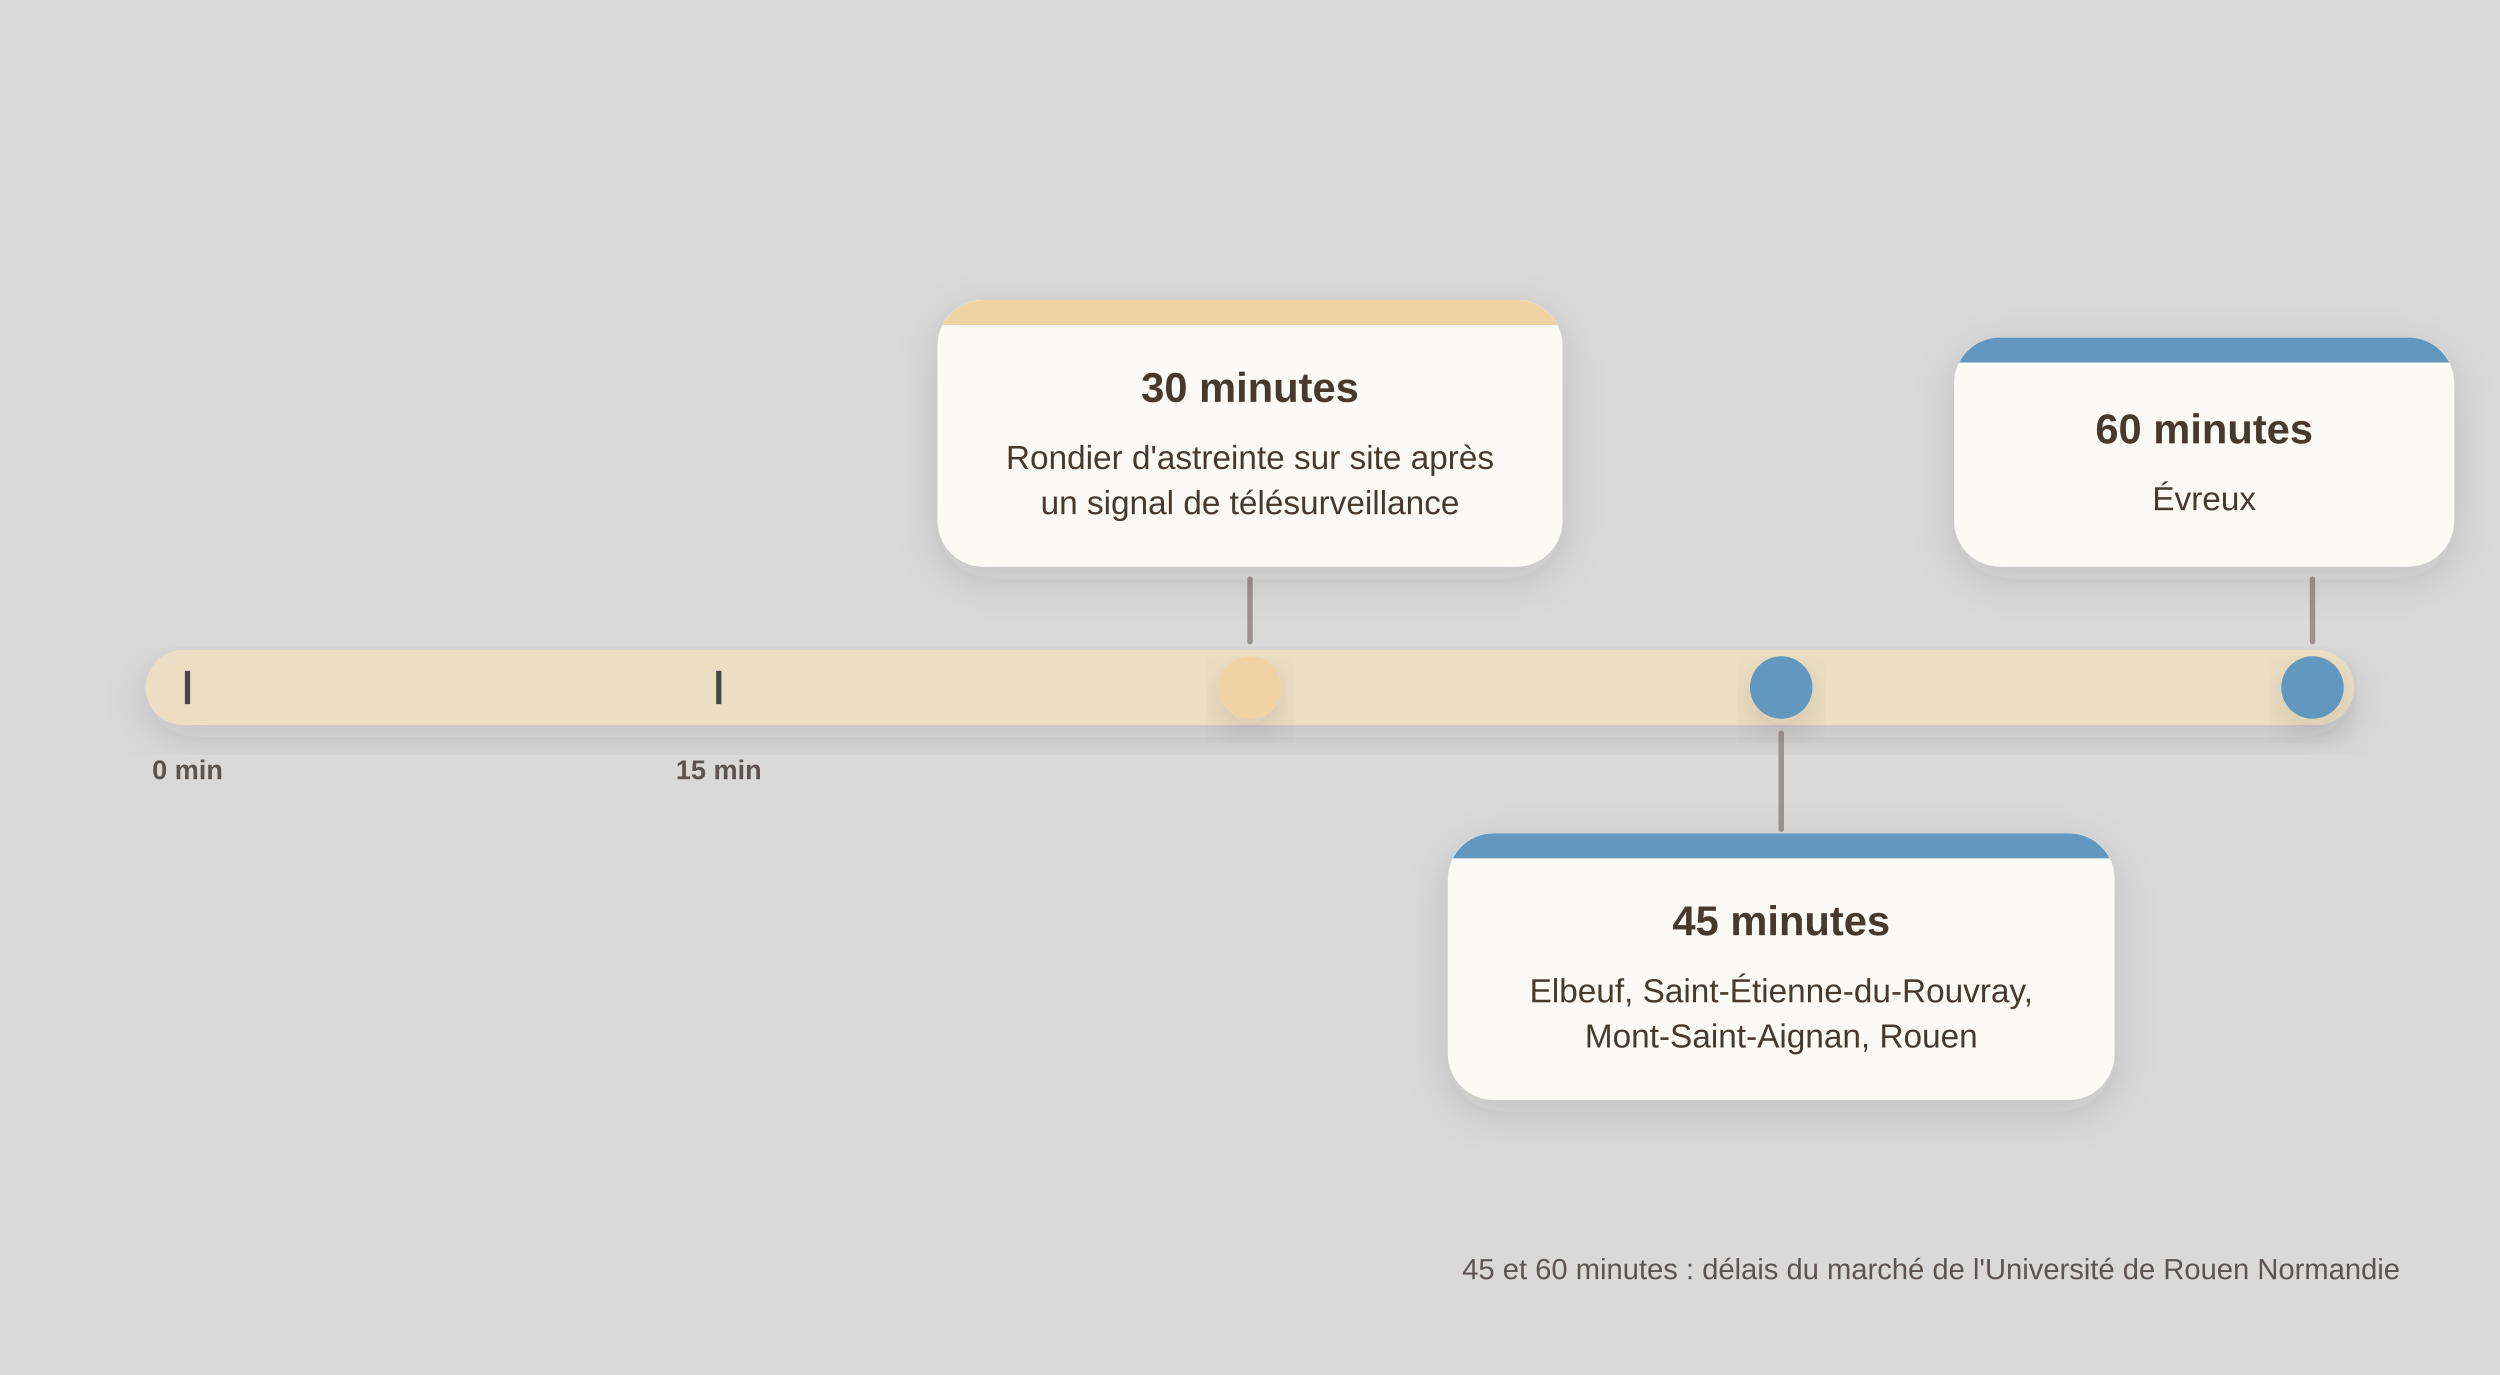
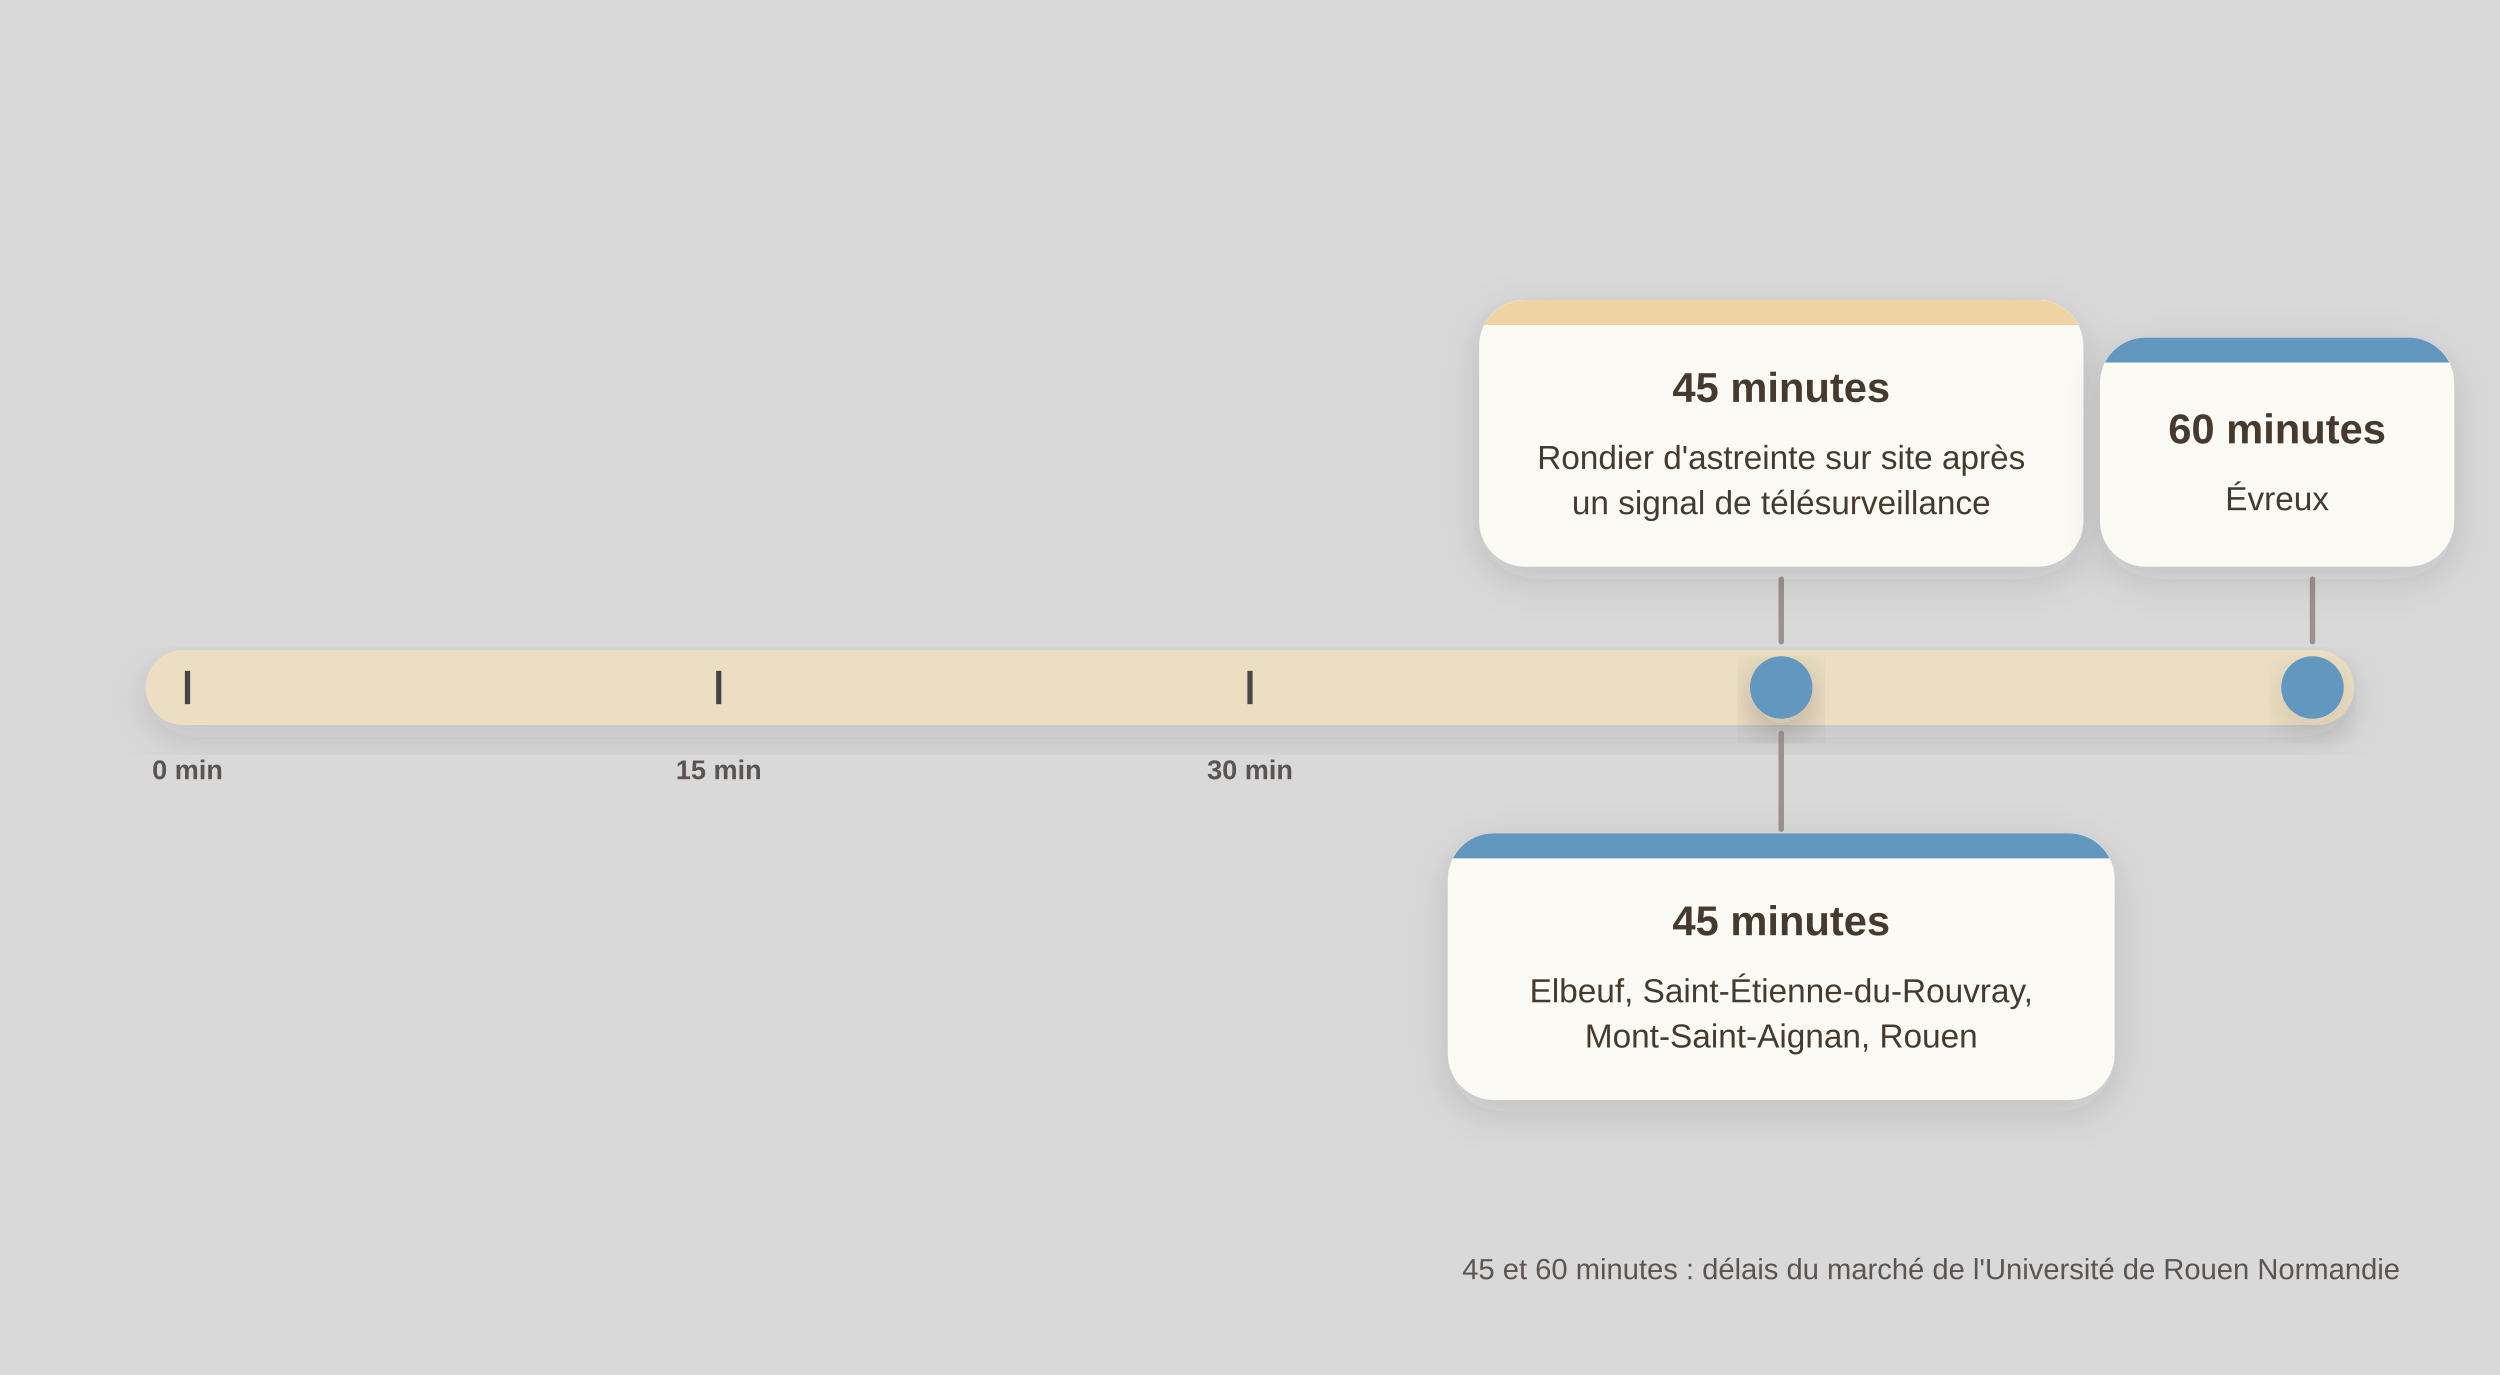
<svg xmlns="http://www.w3.org/2000/svg" viewBox="0 0 1200 660" width="1200" height="660" font-family="Lexend, 'Arial Rounded MT Bold', Arial, sans-serif">
  <rect width="1200" height="660" fill="#D9D9D9" />
  <defs>
    <filter id="od" x="-20%" y="-20%" width="140%" height="160%">
      <feDropShadow dx="0" dy="6" stdDeviation="10" flood-color="#2B2826" flood-opacity="0.14" />
    </filter>
    <filter id="op" x="-30%" y="-30%" width="160%" height="190%">
      <feDropShadow dx="0" dy="3" stdDeviation="4" flood-color="#2B2826" flood-opacity="0.14" />
    </filter>
    <marker id="f" viewBox="0 0 10 10" refX="8" refY="5" markerWidth="4.2" markerHeight="4.2" orient="auto">
      <path d="M2,1.5 L8,5 L2,8.5" fill="none" stroke="#7A726F" stroke-width="1.6" stroke-linecap="round" stroke-linejoin="round" />
    </marker>
    <marker id="fb" viewBox="0 0 10 10" refX="8" refY="5" markerWidth="4" markerHeight="4" orient="auto">
      <path d="M2,1.5 L8,5 L2,8.5" fill="none" stroke="#FFFFFF" stroke-width="1.6" stroke-linecap="round" stroke-linejoin="round" />
    </marker>
  </defs>
  <text x="1152.0" y="614.0" font-size="14" font-weight="500" fill="#5B5451" text-anchor="end">45 et 60 minutes : délais du marché de l'Université de Rouen Normandie</text>
  <rect x="70.0" y="312.0" width="1060.0" height="36.0" rx="18.0" fill="#ECDEC2" filter="url(#od)" />
  <line x1="90.0" y1="322" x2="90.0" y2="338" stroke="#484545" stroke-width="2.5" />
  <text x="90.0" y="374.0" font-size="13" font-weight="600" fill="#5B5451" text-anchor="middle">0 min</text>
  <line x1="345.0" y1="322" x2="345.0" y2="338" stroke="#484545" stroke-width="2.5" />
  <text x="345.0" y="374.0" font-size="13" font-weight="600" fill="#5B5451" text-anchor="middle">15 min</text>
  <line x1="600.0" y1="322" x2="600.0" y2="338" stroke="#484545" stroke-width="2.5" />
+   <text x="600.0" y="374.0" font-size="13" font-weight="600" fill="#5B5451" text-anchor="middle">30 min</text>
  <line x1="855.0" y1="322" x2="855.0" y2="338" stroke="#484545" stroke-width="2.5" />
  <line x1="1110.0" y1="322" x2="1110.0" y2="338" stroke="#484545" stroke-width="2.5" />
-   <path d="M600.0,278.0 L600.0,308.0" fill="none" stroke="#9A928E" stroke-width="2.6" stroke-linejoin="round" stroke-linecap="round" />
-   <circle cx="600.0" cy="330" r="15" fill="#F0D3A3" filter="url(#od)" />
-   <rect x="450.0" y="144.0" width="300.0" height="128.0" rx="22" fill="#FBFAF4" filter="url(#od)" />
+   <path d="M855.0,278.0 L855.0,308.0" fill="none" stroke="#9A928E" stroke-width="2.6" stroke-linejoin="round" stroke-linecap="round" />
+   <circle cx="855.0" cy="330" r="15" fill="#F0D3A3" filter="url(#od)" />
+   <rect x="710.0" y="144.0" width="290.0" height="128.0" rx="22" fill="#FBFAF4" filter="url(#od)" />
  <clipPath id="cb110">
-     <rect x="450.0" y="144.0" width="300.0" height="128.0" rx="22" />
+     <rect x="710.0" y="144.0" width="290.0" height="128.0" rx="22" />
  </clipPath>
-   <rect x="450.0" y="144.0" width="300.0" height="12.0" fill="#F0D3A3" clip-path="url(#cb110)" />
-   <text x="600.0" y="192.9" font-size="20" font-weight="700" fill="#463A2F" text-anchor="middle">30 minutes</text>
-   <text x="600.0" y="225.1" font-size="16" font-weight="400" fill="#463A2F" text-anchor="middle">Rondier d'astreinte sur site après</text>
-   <text x="600.0" y="246.8" font-size="16" font-weight="400" fill="#463A2F" text-anchor="middle">un signal de télésurveillance</text>
+   <rect x="710.0" y="144.0" width="290.0" height="12.0" fill="#F0D3A3" clip-path="url(#cb110)" />
+   <text x="855.0" y="192.9" font-size="20" font-weight="700" fill="#463A2F" text-anchor="middle">45 minutes</text>
+   <text x="855.0" y="225.1" font-size="16" font-weight="400" fill="#463A2F" text-anchor="middle">Rondier d'astreinte sur site après</text>
+   <text x="855.0" y="246.8" font-size="16" font-weight="400" fill="#463A2F" text-anchor="middle">un signal de télésurveillance</text>
  <path d="M855.0,352.0 L855.0,398.0" fill="none" stroke="#9A928E" stroke-width="2.6" stroke-linejoin="round" stroke-linecap="round" />
  <circle cx="855.0" cy="330" r="15" fill="#6298C0" filter="url(#od)" />
  <rect x="695.0" y="400.0" width="320.0" height="128.0" rx="22" fill="#FBFAF4" filter="url(#od)" />
  <clipPath id="cb111">
    <rect x="695.0" y="400.0" width="320.0" height="128.0" rx="22" />
  </clipPath>
  <rect x="695.0" y="400.0" width="320.0" height="12.0" fill="#6298C0" clip-path="url(#cb111)" />
  <text x="855.0" y="448.9" font-size="20" font-weight="700" fill="#463A2F" text-anchor="middle">45 minutes</text>
  <text x="855.0" y="481.1" font-size="16" font-weight="400" fill="#463A2F" text-anchor="middle">Elbeuf, Saint-Étienne-du-Rouvray,</text>
  <text x="855.0" y="502.8" font-size="16" font-weight="400" fill="#463A2F" text-anchor="middle">Mont-Saint-Aignan, Rouen</text>
  <path d="M1110.0,278.0 L1110.0,308.0" fill="none" stroke="#9A928E" stroke-width="2.6" stroke-linejoin="round" stroke-linecap="round" />
  <circle cx="1110.0" cy="330" r="15" fill="#6298C0" filter="url(#od)" />
-   <rect x="938.0" y="162.0" width="240.0" height="110.0" rx="22" fill="#FBFAF4" filter="url(#od)" />
+   <rect x="1008.0" y="162.0" width="170.0" height="110.0" rx="22" fill="#FBFAF4" filter="url(#od)" />
  <clipPath id="cb112">
-     <rect x="938.0" y="162.0" width="240.0" height="110.0" rx="22" />
+     <rect x="1008.0" y="162.0" width="170.0" height="110.0" rx="22" />
  </clipPath>
-   <rect x="938.0" y="162.0" width="240.0" height="12.0" fill="#6298C0" clip-path="url(#cb112)" />
-   <text x="1058.0" y="212.8" font-size="20" font-weight="700" fill="#463A2F" text-anchor="middle">60 minutes</text>
-   <text x="1058.0" y="244.9" font-size="16" font-weight="400" fill="#463A2F" text-anchor="middle">Évreux</text>
+   <rect x="1008.0" y="162.0" width="170.0" height="12.0" fill="#6298C0" clip-path="url(#cb112)" />
+   <text x="1093.0" y="212.8" font-size="20" font-weight="700" fill="#463A2F" text-anchor="middle">60 minutes</text>
+   <text x="1093.0" y="244.9" font-size="16" font-weight="400" fill="#463A2F" text-anchor="middle">Évreux</text>
</svg>
